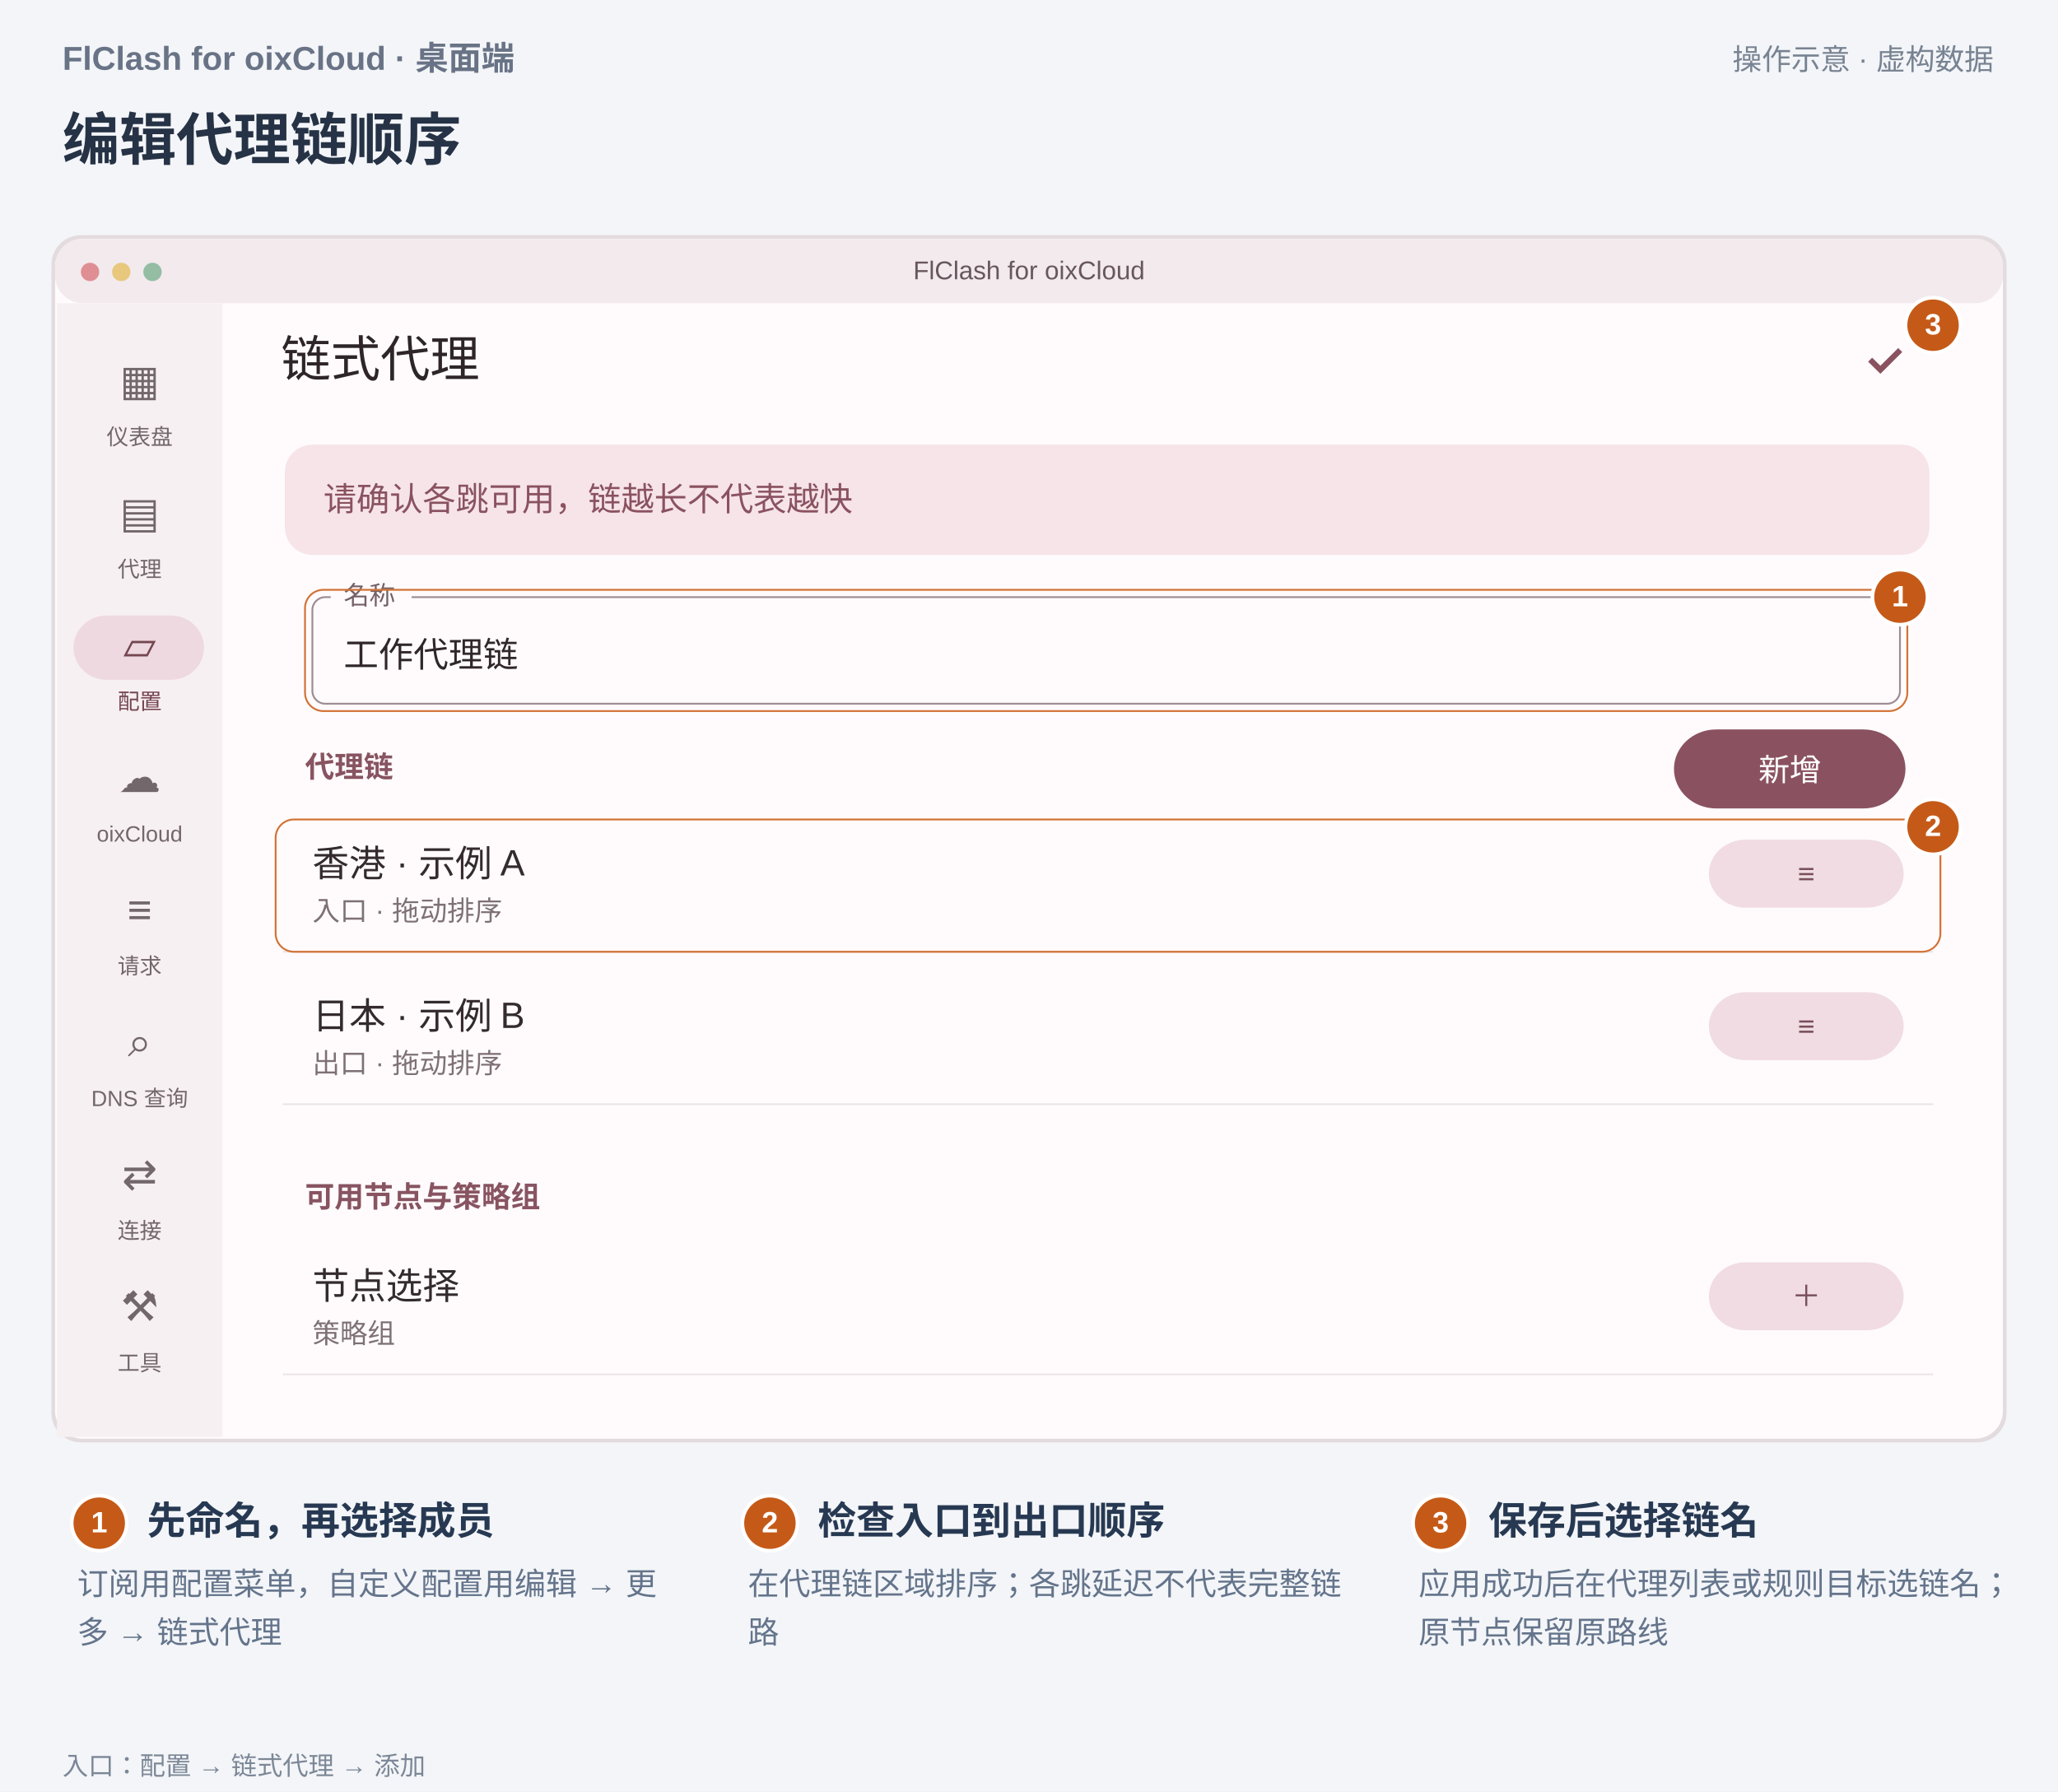
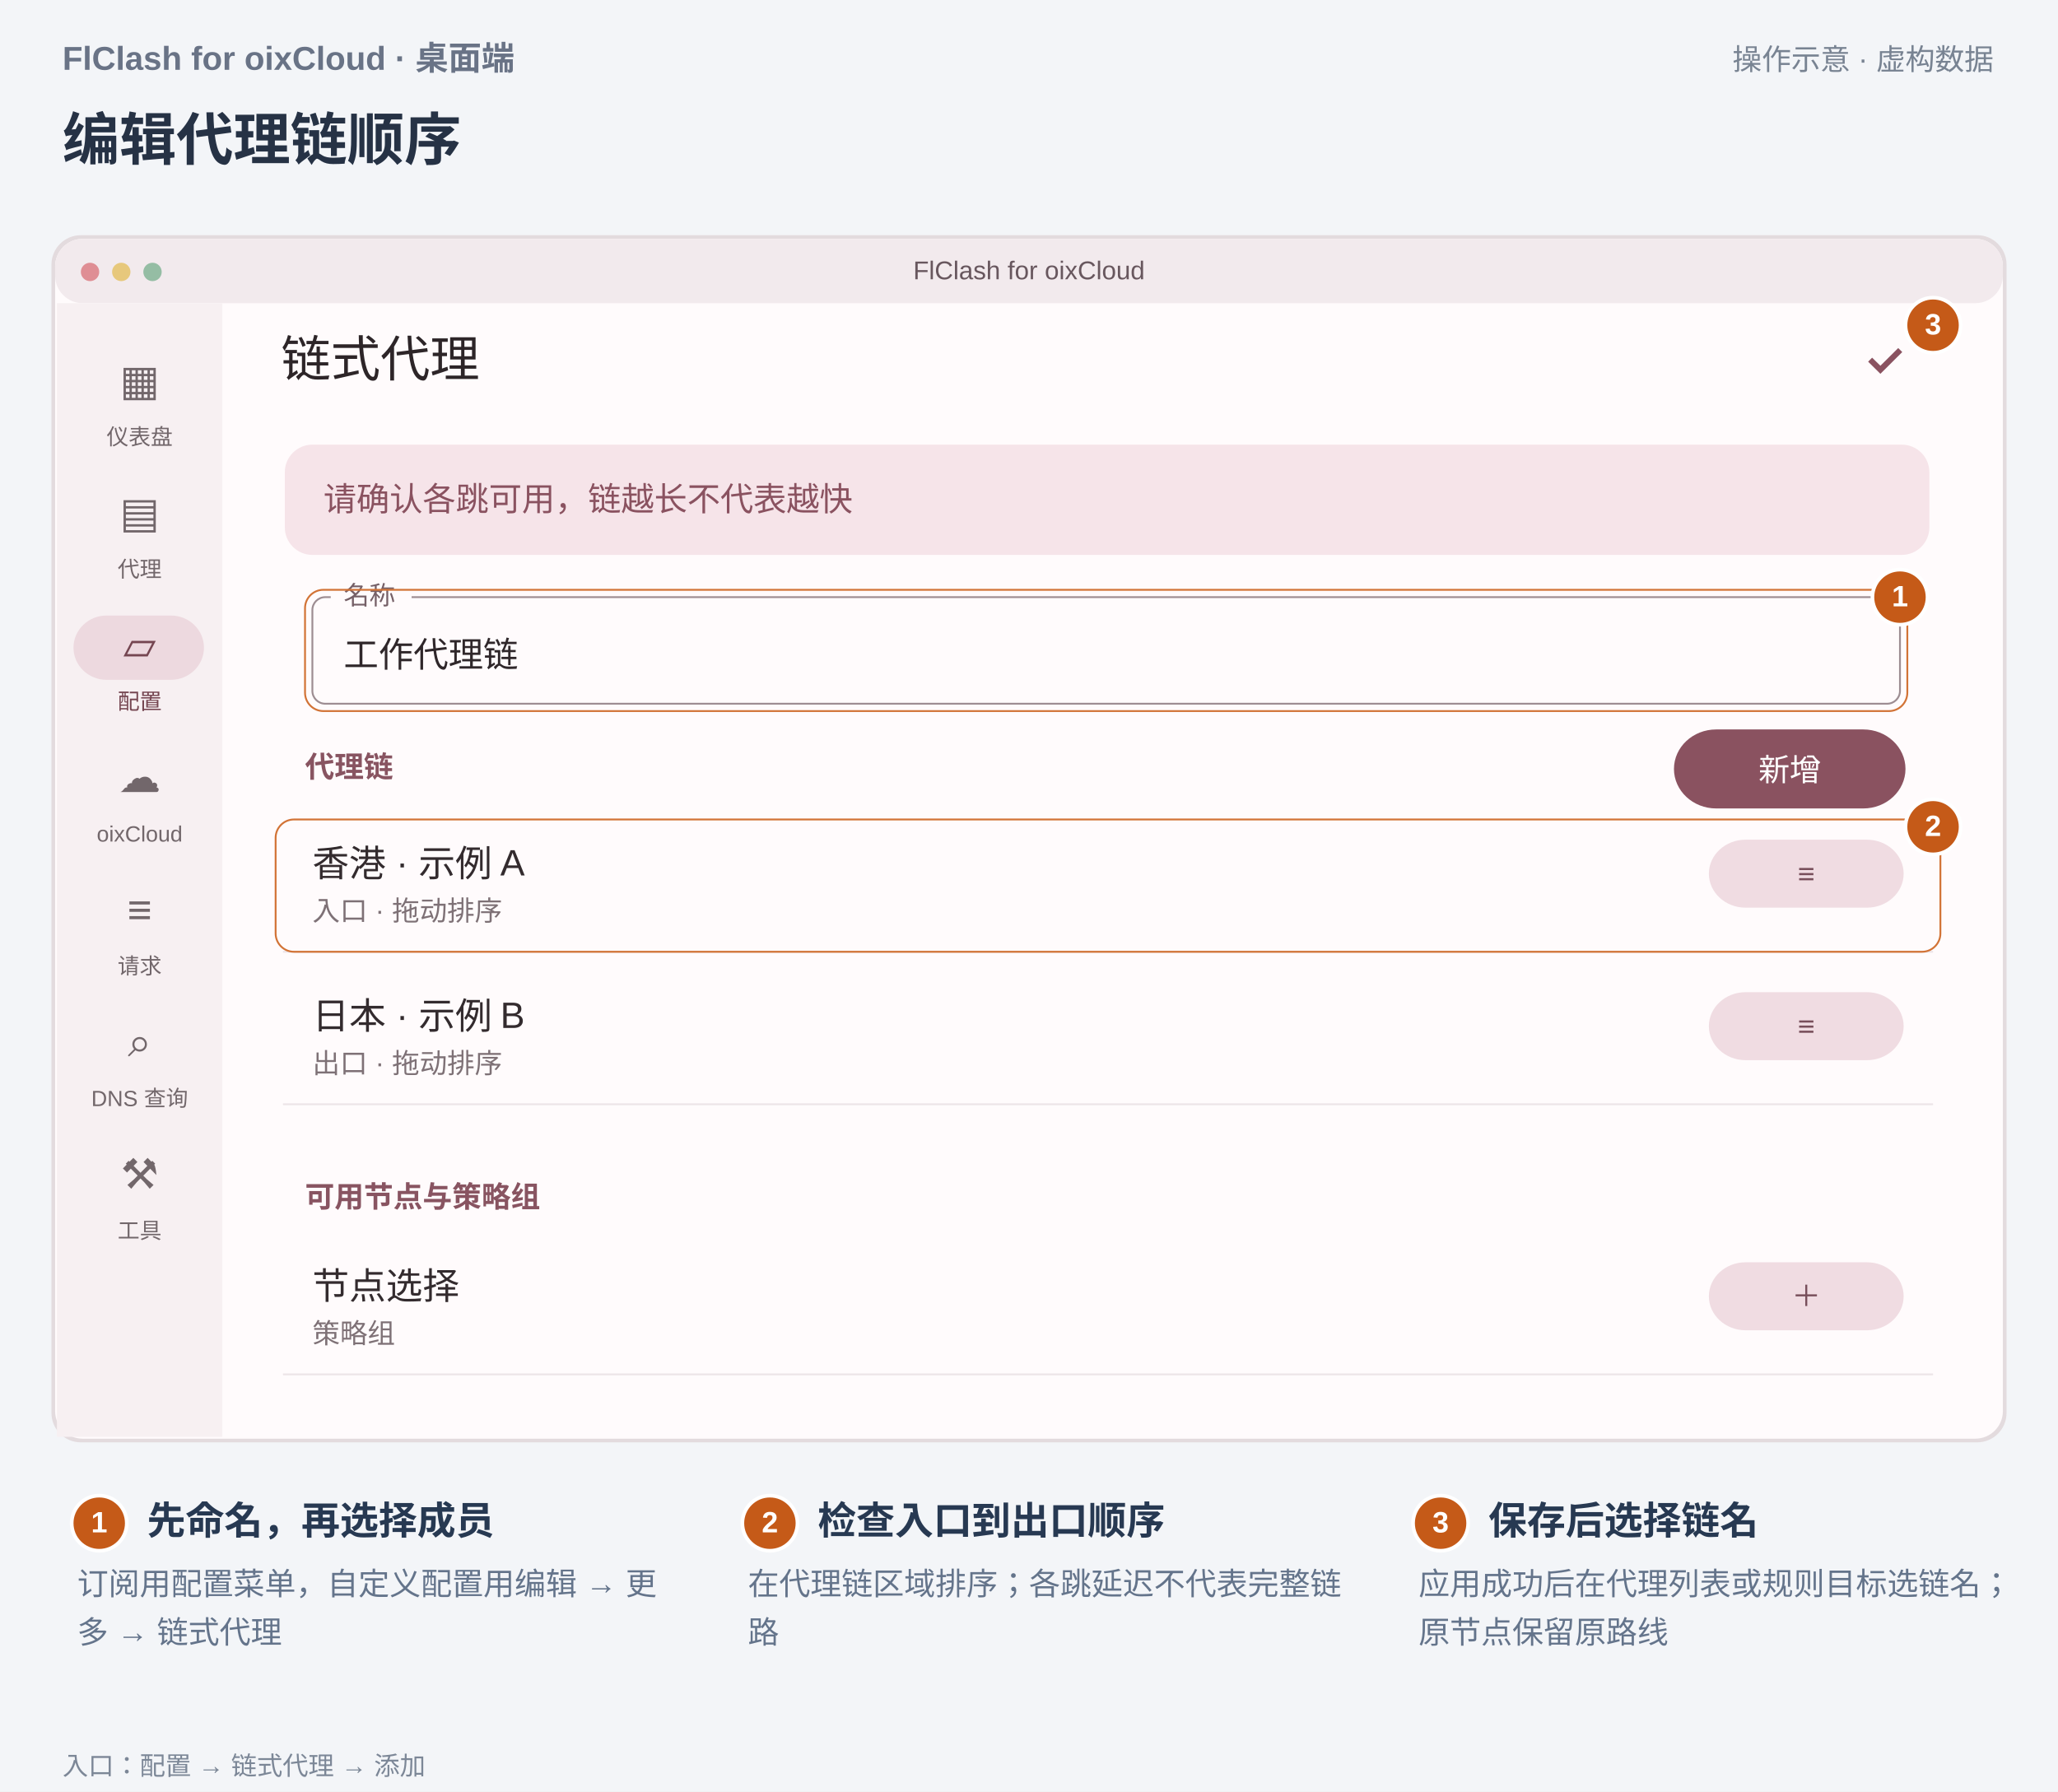
<svg xmlns="http://www.w3.org/2000/svg" width="1120" height="975" viewBox="0 0 1120 975" role="img" aria-labelledby="title desc">
  <g font-family="-apple-system,BlinkMacSystemFont,'PingFang SC','Segoe UI',Arial,sans-serif">
    <rect x="0" y="0" width="1120" height="975" rx="0" fill="#f3f5f8" stroke="none" />
    <text x="34" y="38" font-size="18" fill="#697386" font-weight="600" text-anchor="start">FlClash for oixCloud · 桌面端</text>
    <text x="1085" y="38" font-size="16" fill="#788392" font-weight="500" text-anchor="end">操作示意 · 虚构数据</text>
    <text x="34" y="87" font-size="31" fill="#263245" font-weight="700" text-anchor="start">编辑代理链顺序</text>
    <rect x="28" y="128" width="1064" height="657" rx="16" fill="#e3dbde" stroke="none" />
    <rect x="30" y="130" width="1060" height="653" rx="15" fill="#fffbfc" stroke="none" />
    <rect x="30" y="130" width="1060" height="35" rx="15" fill="#f2eaed" stroke="none" />
    <circle cx="49" cy="148" r="5" fill="#df8e94" stroke="none" stroke-width="1" />
    <circle cx="66" cy="148" r="5" fill="#e7c87c" stroke="none" stroke-width="1" />
    <circle cx="83" cy="148" r="5" fill="#95bda4" stroke="none" stroke-width="1" />
    <text x="560" y="152" font-size="14" fill="#68575e" font-weight="500" text-anchor="middle">FlClash for oixCloud</text>
    <rect x="31" y="165" width="90" height="617" rx="0" fill="#f7f0f2" stroke="none" />
    <text x="76" y="215" font-size="23" fill="#72676b" font-weight="500" text-anchor="middle">▦</text>
    <text x="76" y="242" font-size="12" fill="#72676b" font-weight="500" text-anchor="middle">仪表盘</text>
    <text x="76" y="287" font-size="23" fill="#72676b" font-weight="500" text-anchor="middle">▤</text>
    <text x="76" y="314" font-size="12" fill="#72676b" font-weight="500" text-anchor="middle">代理</text>
    <rect x="40" y="335" width="71" height="35" rx="18" fill="#edd9df" stroke="none" />
    <text x="76" y="359" font-size="23" fill="#754651" font-weight="500" text-anchor="middle">▱</text>
    <text x="76" y="386" font-size="12" fill="#754651" font-weight="500" text-anchor="middle">配置</text>
    <text x="76" y="431" font-size="23" fill="#72676b" font-weight="500" text-anchor="middle">☁</text>
    <text x="76" y="458" font-size="12" fill="#72676b" font-weight="500" text-anchor="middle">oixCloud</text>
    <text x="76" y="503" font-size="23" fill="#72676b" font-weight="500" text-anchor="middle">≡</text>
    <text x="76" y="530" font-size="12" fill="#72676b" font-weight="500" text-anchor="middle">请求</text>
    <text x="76" y="575" font-size="23" fill="#72676b" font-weight="500" text-anchor="middle">⌕</text>
    <text x="76" y="602" font-size="12" fill="#72676b" font-weight="500" text-anchor="middle">DNS 查询</text>
-     <text x="76" y="647" font-size="23" fill="#72676b" font-weight="500" text-anchor="middle">⇄</text>
-     <text x="76" y="674" font-size="12" fill="#72676b" font-weight="500" text-anchor="middle">连接</text>
-     <text x="76" y="719" font-size="23" fill="#72676b" font-weight="500" text-anchor="middle">⚒</text>
-     <text x="76" y="746" font-size="12" fill="#72676b" font-weight="500" text-anchor="middle">工具</text>
+     <text x="76" y="647" font-size="23" fill="#72676b" font-weight="500" text-anchor="middle">⚒</text>
+     <text x="76" y="674" font-size="12" fill="#72676b" font-weight="500" text-anchor="middle">工具</text>
    <text x="153" y="205" font-size="27" fill="#2d2528" font-weight="500" text-anchor="start">链式代理</text>
    <text x="1037" y="205" font-size="26" fill="#8a5260" font-weight="600" text-anchor="end">✓</text>
    <circle cx="1052" cy="177" r="15" fill="#c55a18" stroke="#fff" stroke-width="2" />
    <text x="1052" y="182" font-size="16" fill="#fff" font-weight="700" text-anchor="middle">3</text>
    <rect x="155" y="242" width="895" height="60" rx="15" fill="#f6e4e9" stroke="none" />
    <text x="176" y="278" font-size="18" fill="#8a5260" font-weight="400" text-anchor="start">请确认各跳可用，链越长不代表越快</text>
    <rect x="170" y="325" width="864" height="58" rx="7" fill="#fffbfc" stroke="#9d8d92" />
    <rect x="180" y="316" width="44" height="18" rx="0" fill="#fffbfc" stroke="none" />
    <text x="187" y="329" font-size="14" fill="#756067" font-weight="400" text-anchor="start">名称</text>
    <text x="187" y="363" font-size="19" fill="#2f272a" font-weight="400" text-anchor="start">工作代理链</text>
    <rect x="166" y="321" width="872" height="66" rx="10" fill="none" stroke="#d27336" />
    <circle cx="1034" cy="325" r="15" fill="#c55a18" stroke="#fff" stroke-width="2" />
    <text x="1034" y="330" font-size="16" fill="#fff" font-weight="700" text-anchor="middle">1</text>
    <text x="166" y="423" font-size="16" fill="#885461" font-weight="600" text-anchor="start">代理链</text>
    <rect x="911" y="397" width="126" height="43" rx="23" fill="#8a5260" stroke="none" />
    <text x="974" y="425" font-size="17" fill="#fff" font-weight="500" text-anchor="middle">新增</text>
    <text x="170" y="477" font-size="20" fill="#332b2e" font-weight="400" text-anchor="start">香港 · 示例 A</text>
    <text x="170" y="501" font-size="15" fill="#7e7176" font-weight="400" text-anchor="start">入口  ·  拖动排序</text>
    <rect x="930" y="457" width="106" height="37" rx="20" fill="#f0dce2" stroke="none" />
    <text x="983" y="481" font-size="16" fill="#784f5b" font-weight="500" text-anchor="middle">≡</text>
    <path d="M154 518H1052" stroke="#ede5e8" stroke-width="1" />
    <rect x="150" y="446" width="906" height="72" rx="10" fill="none" stroke="#d27336" />
    <circle cx="1052" cy="450" r="15" fill="#c55a18" stroke="#fff" stroke-width="2" />
    <text x="1052" y="455" font-size="16" fill="#fff" font-weight="700" text-anchor="middle">2</text>
    <text x="170" y="560" font-size="20" fill="#332b2e" font-weight="400" text-anchor="start">日本 · 示例 B</text>
    <text x="170" y="584" font-size="15" fill="#7e7176" font-weight="400" text-anchor="start">出口  ·  拖动排序</text>
    <rect x="930" y="540" width="106" height="37" rx="20" fill="#f0dce2" stroke="none" />
    <text x="983" y="564" font-size="16" fill="#784f5b" font-weight="500" text-anchor="middle">≡</text>
    <path d="M154 601H1052" stroke="#ede5e8" stroke-width="1" />
    <text x="166" y="657" font-size="16" fill="#885461" font-weight="600" text-anchor="start">可用节点与策略组</text>
    <text x="170" y="707" font-size="20" fill="#332b2e" font-weight="400" text-anchor="start">节点选择</text>
    <text x="170" y="731" font-size="15" fill="#7e7176" font-weight="400" text-anchor="start">策略组</text>
    <rect x="930" y="687" width="106" height="37" rx="20" fill="#f0dce2" stroke="none" />
    <text x="983" y="711" font-size="16" fill="#784f5b" font-weight="500" text-anchor="middle">＋</text>
    <path d="M154 748H1052" stroke="#ede5e8" stroke-width="1" />
    <circle cx="54" cy="829" r="15" fill="#c55a18" stroke="#fff" stroke-width="2" />
    <text x="54" y="834" font-size="16" fill="#fff" font-weight="700" text-anchor="middle">1</text>
    <text x="80" y="835" font-size="21" fill="#273952" font-weight="600" text-anchor="start">先命名，再选择成员</text>
    <text x="42" y="868" font-size="17" fill="#64748b" font-weight="400" text-anchor="start">订阅用配置菜单，自定义配置用编辑 → 更</text>
    <text x="42" y="894.35" font-size="17" fill="#64748b" font-weight="400" text-anchor="start">多 → 链式代理</text>
    <circle cx="419" cy="829" r="15" fill="#c55a18" stroke="#fff" stroke-width="2" />
    <text x="419" y="834" font-size="16" fill="#fff" font-weight="700" text-anchor="middle">2</text>
    <text x="445" y="835" font-size="21" fill="#273952" font-weight="600" text-anchor="start">检查入口到出口顺序</text>
    <text x="407" y="868" font-size="17" fill="#64748b" font-weight="400" text-anchor="start">在代理链区域排序；各跳延迟不代表完整链</text>
    <text x="407" y="894.35" font-size="17" fill="#64748b" font-weight="400" text-anchor="start">路</text>
    <circle cx="784" cy="829" r="15" fill="#c55a18" stroke="#fff" stroke-width="2" />
    <text x="784" y="834" font-size="16" fill="#fff" font-weight="700" text-anchor="middle">3</text>
    <text x="810" y="835" font-size="21" fill="#273952" font-weight="600" text-anchor="start">保存后选择链名</text>
    <text x="772" y="868" font-size="17" fill="#64748b" font-weight="400" text-anchor="start">应用成功后在代理列表或规则目标选链名；</text>
    <text x="772" y="894.35" font-size="17" fill="#64748b" font-weight="400" text-anchor="start">原节点保留原路线</text>
    <text x="34" y="966" font-size="14" fill="#7c8797" font-weight="400" text-anchor="start">入口：配置 → 链式代理 → 添加</text>
  </g>
</svg>
